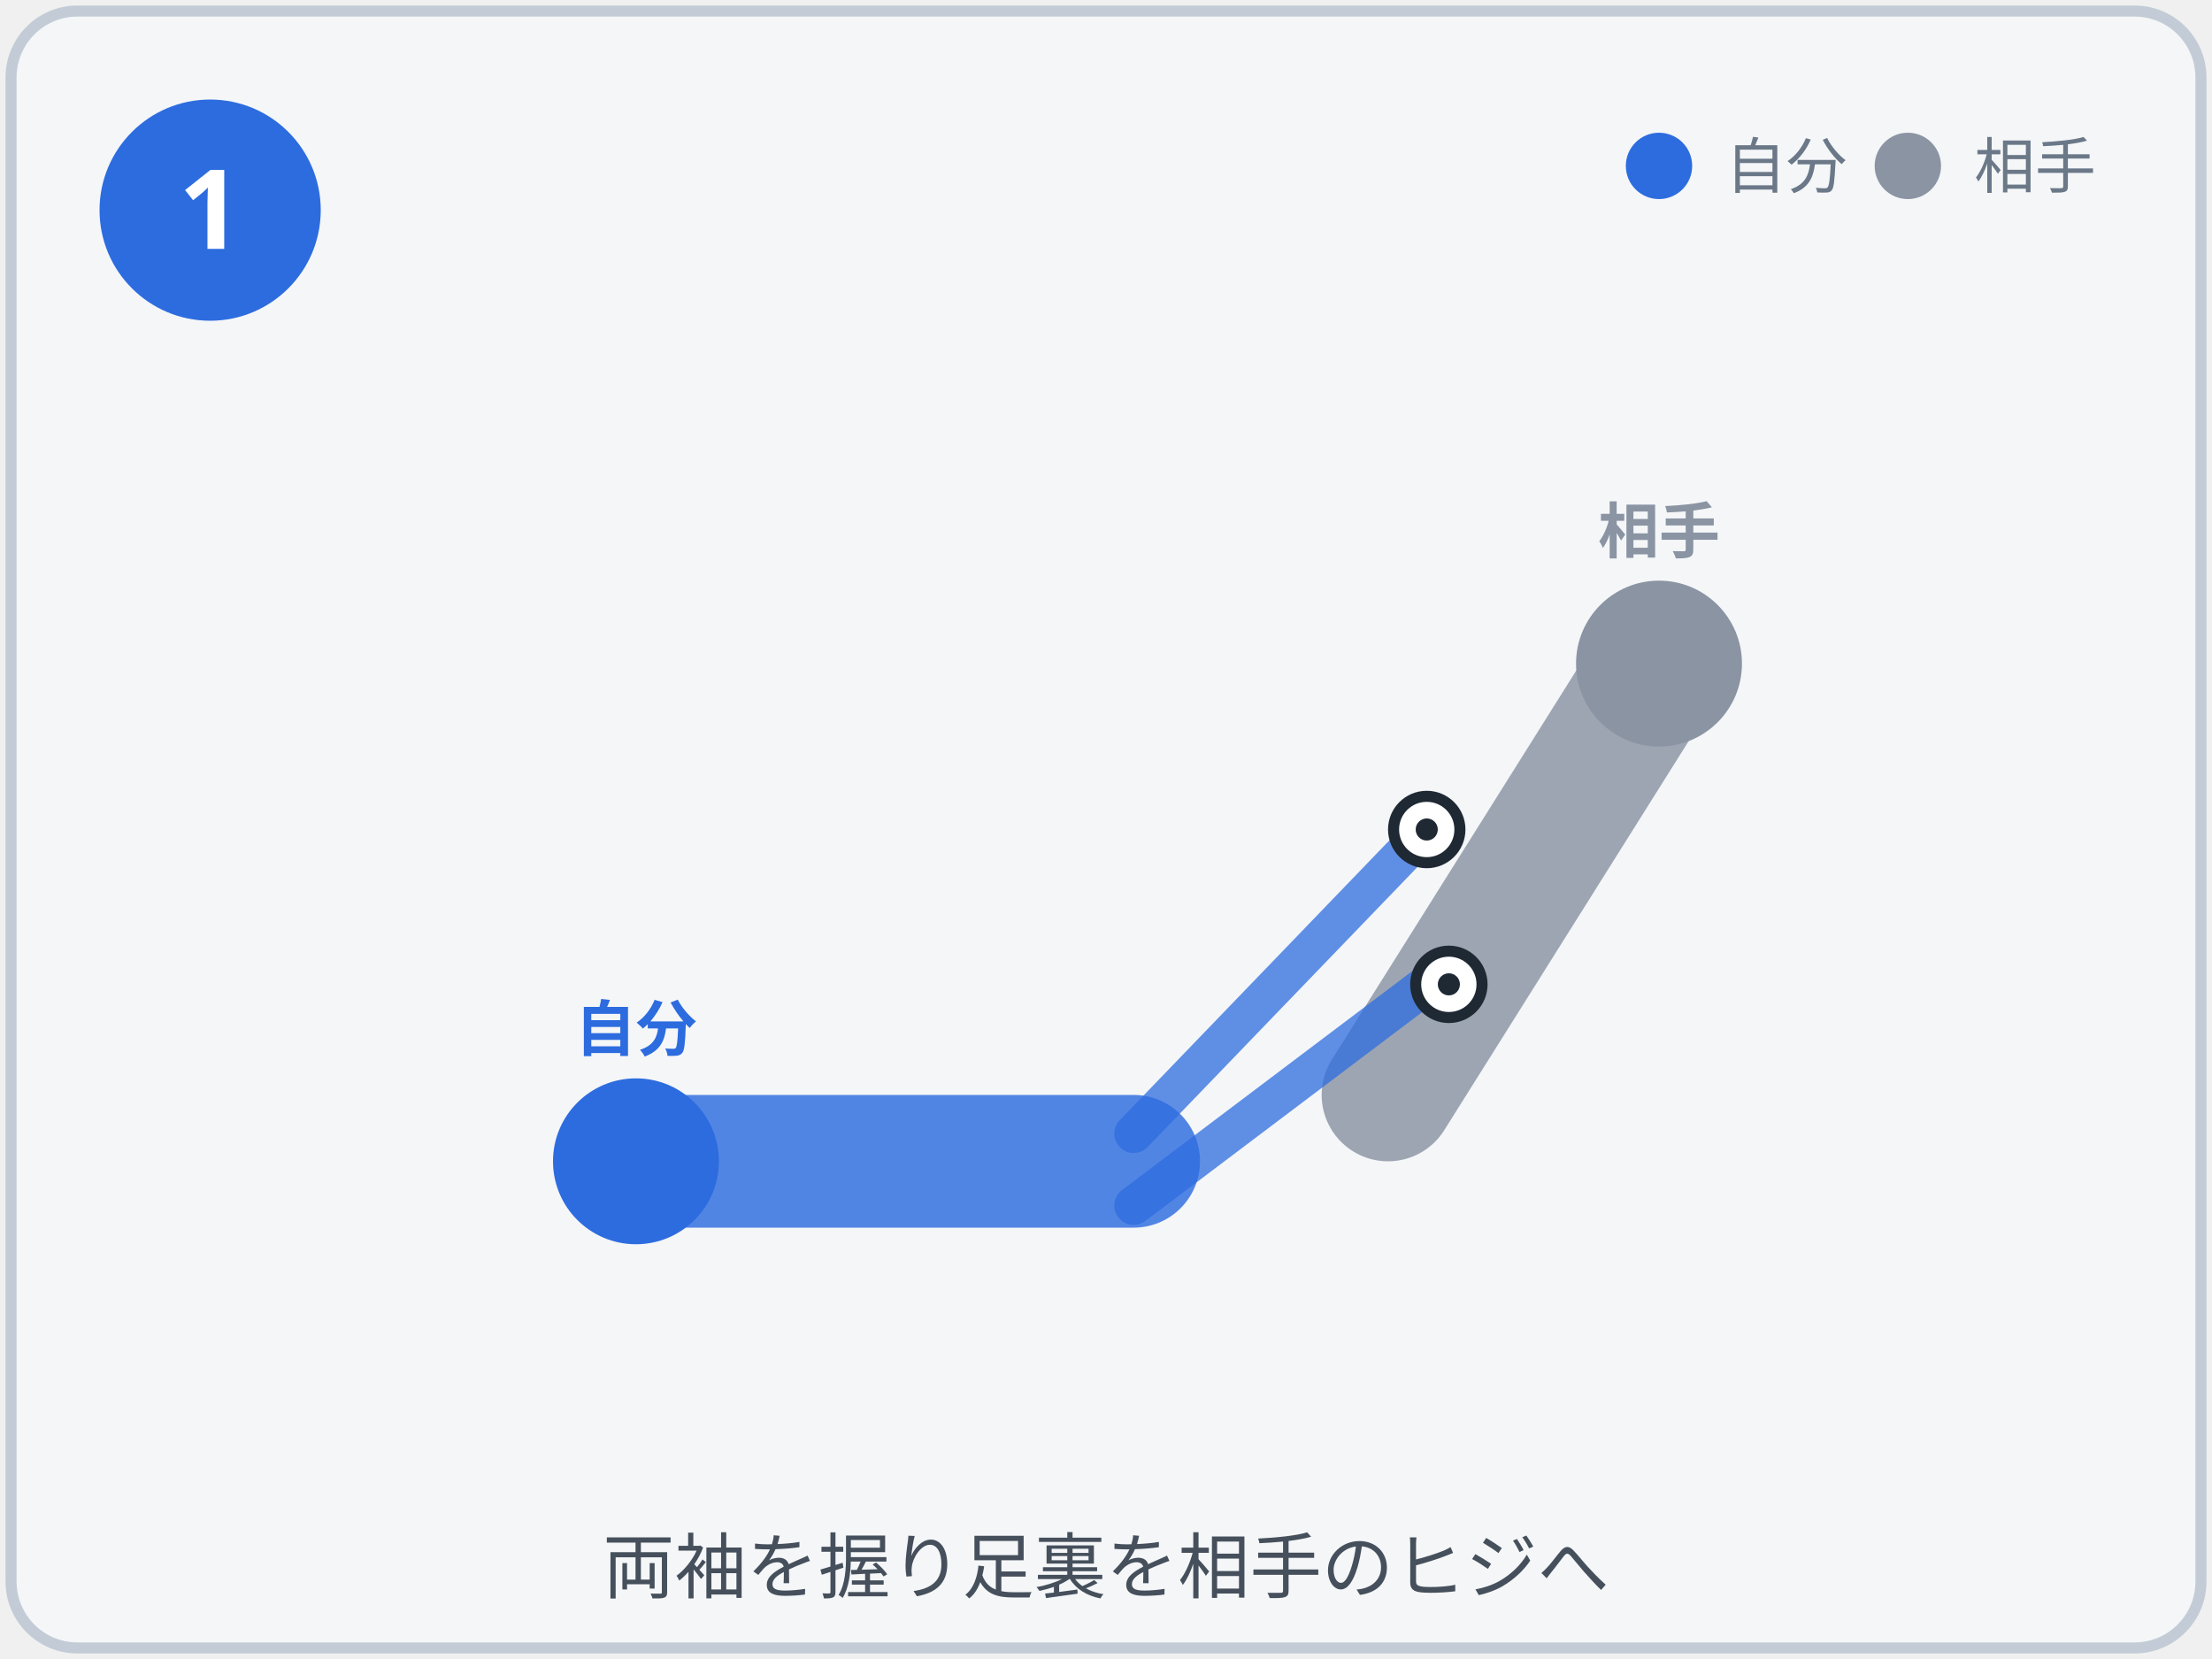
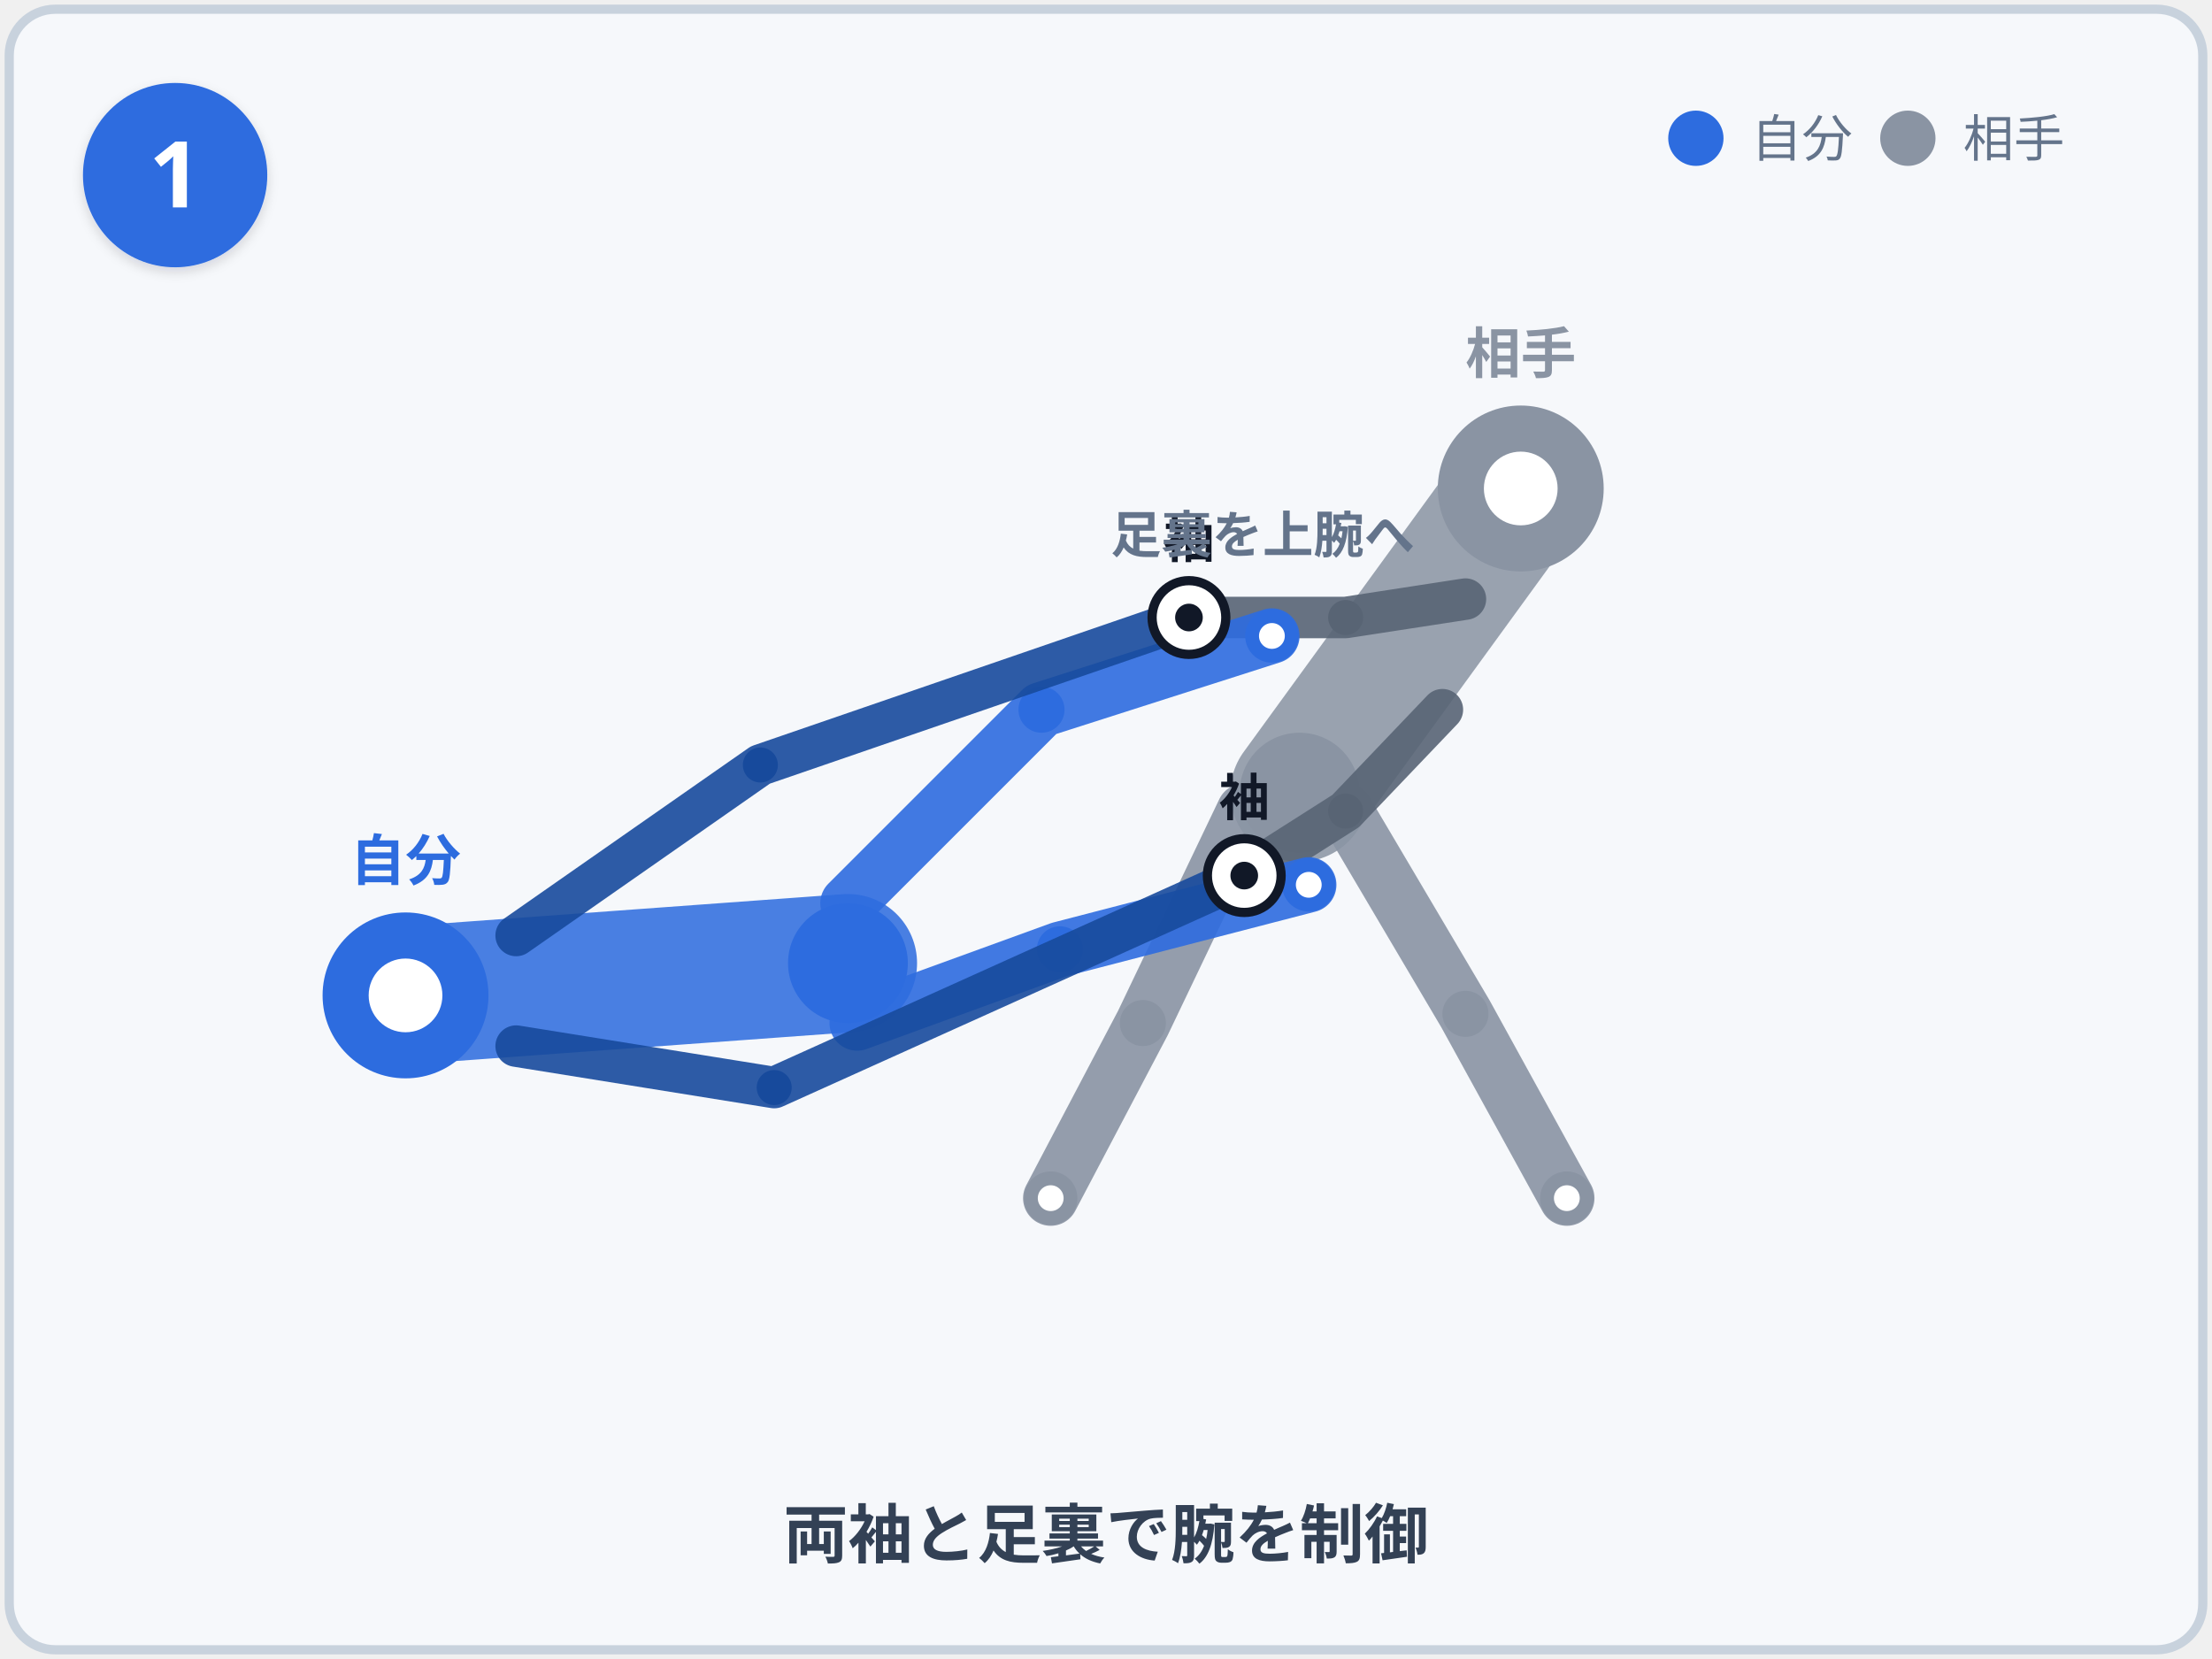
- <svg xmlns="http://www.w3.org/2000/svg" viewBox="0 0 400 300" role="img" aria-label="両袖を握り足裏を相手のヒジへ">
+ <svg xmlns="http://www.w3.org/2000/svg" viewBox="0 0 480 360" role="img" aria-label="両袖と足裏で腕を制御">
  <defs>
-     <marker id="ah" viewBox="0 0 10 10" refX="8" refY="5" markerWidth="7" markerHeight="7" orient="auto-start-reverse">
+     <marker id="ah" viewBox="0 0 10 10" refX="8" refY="5" markerWidth="8" markerHeight="8" orient="auto-start-reverse">
      <path d="M0 0L10 5L0 10z" fill="#e0552b" />
    </marker>
+     <filter id="shadow" x="-10%" y="-10%" width="120%" height="120%">
+       <feDropShadow dx="0" dy="1" stdDeviation="1.2" flood-color="#0f172a" flood-opacity=".15" />
+     </filter>
  </defs>
-   <rect x="2" y="2" width="396" height="296" rx="12" fill="#f4f6f8" stroke="#c3ccd6" stroke-width="2" />
-   <circle cx="38" cy="38" r="20" fill="#2d6cdf" />
-   <text x="38" y="45" font-family="sans-serif" font-size="20" font-weight="bold" fill="#fff" text-anchor="middle">1</text>
+   <rect x="2" y="2" width="476" height="356" rx="10" fill="#f6f8fb" stroke="#c8d2dd" stroke-width="2" />
+   <g filter="url(#shadow)">
+     <circle cx="38" cy="38" r="20" fill="#2d6cdf" />
+     <text x="38" y="45" font-family="sans-serif" font-size="20" font-weight="bold" fill="#fff" text-anchor="middle">1</text>
+   </g>
  <g>
-     <circle cx="300" cy="30" r="6" fill="#2d6cdf" />
-     <text x="312" y="34" font-family="sans-serif" font-size="11" fill="#6b7888">自分</text>
-     <circle cx="345" cy="30" r="6" fill="#8a94a3" />
-     <text x="357" y="34" font-family="sans-serif" font-size="11" fill="#6b7888">相手</text>
+     <circle cx="368" cy="30" r="6" fill="#2d6cdf" />
+     <text x="380" y="34" font-family="sans-serif" font-size="11" fill="#64748b">自分</text>
+     <circle cx="414" cy="30" r="6" fill="#8a94a3" />
+     <text x="426" y="34" font-family="sans-serif" font-size="11" fill="#64748b">相手</text>
  </g>
-   <line x1="115" y1="210" x2="205" y2="210" stroke="#2d6cdf" stroke-width="24" stroke-linecap="round" opacity="0.82" />
-   <circle cx="115" cy="210" r="15" fill="#2d6cdf" />
-   <text x="115" y="190" font-family="sans-serif" font-size="11" font-weight="bold" fill="#2d6cdf" text-anchor="middle">自分</text>
-   <line x1="300" y1="120" x2="251" y2="198" stroke="#8a94a3" stroke-width="24" stroke-linecap="round" opacity="0.82" />
-   <circle cx="300" cy="120" r="15" fill="#8a94a3" />
-   <text x="300" y="100" font-family="sans-serif" font-size="11" font-weight="bold" fill="#8a94a3" text-anchor="middle">相手</text>
-   <line x1="205" y1="205" x2="258" y2="150" stroke="#2d6cdf" stroke-width="7" stroke-linecap="round" opacity="0.75" />
-   <line x1="205" y1="218" x2="262" y2="175" stroke="#2d6cdf" stroke-width="7" stroke-linecap="round" opacity="0.75" />
-   <circle cx="258" cy="150" r="6" fill="#fff" stroke="#1f2933" stroke-width="2" />
-   <circle cx="258" cy="150" r="2" fill="#1f2933" />
-   <circle cx="262" cy="178" r="6" fill="#fff" stroke="#1f2933" stroke-width="2" />
-   <circle cx="262" cy="178" r="2" fill="#1f2933" />
-   <text x="200" y="288" font-family="sans-serif" font-size="13" fill="#46505c" text-anchor="middle">両袖を握り足裏を相手のヒジへ</text>
+   <polyline points="270.0,176.0 248.0,222.0 228.0,260.0" fill="none" stroke="#8a94a3" stroke-width="12" stroke-linecap="round" stroke-linejoin="round" opacity="0.9" />
+   <circle cx="248.0" cy="222.0" r="5.0" fill="#8a94a3" stroke="none" stroke-width="0" />
+   <circle cx="228.0" cy="260.0" r="4.3" fill="#fff" stroke="#8a94a3" stroke-width="3" />
+   <polyline points="292.0,176.0 318.0,220.0 340.0,260.0" fill="none" stroke="#8a94a3" stroke-width="12" stroke-linecap="round" stroke-linejoin="round" opacity="0.9" />
+   <circle cx="318.0" cy="220.0" r="5.0" fill="#8a94a3" stroke="none" stroke-width="0" />
+   <circle cx="340.0" cy="260.0" r="4.3" fill="#fff" stroke="#8a94a3" stroke-width="3" />
+   <polyline points="330.0,106.0 282.0,172.0" fill="none" stroke="#8a94a3" stroke-width="30" stroke-linecap="round" stroke-linejoin="round" opacity="0.86" />
+   <circle cx="282.0" cy="172.0" r="13.0" fill="#8a94a3" stroke="none" stroke-width="0" />
+   <polyline points="318.0,130.0 292.0,134.0 258.0,134.0" fill="none" stroke="#586474" stroke-width="9" stroke-linecap="round" stroke-linejoin="round" opacity="0.9" />
+   <circle cx="292.0" cy="134.0" r="3.8" fill="#586474" stroke="none" stroke-width="0" />
+   <circle cx="258.0" cy="134.0" r="3.2" fill="#fff" stroke="#586474" stroke-width="3" />
+   <polyline points="313.0,154.0 292.0,176.0 270.0,190.0" fill="none" stroke="#586474" stroke-width="9" stroke-linecap="round" stroke-linejoin="round" opacity="0.9" />
+   <circle cx="292.0" cy="176.0" r="3.8" fill="#586474" stroke="none" stroke-width="0" />
+   <circle cx="270.0" cy="190.0" r="3.2" fill="#fff" stroke="#586474" stroke-width="3" />
+   <circle cx="330.0" cy="106.0" r="18.0" fill="#8a94a3" stroke="none" stroke-width="0" />
+   <circle cx="330.0" cy="106.0" r="8.0" fill="#ffffff" stroke="none" stroke-width="0" />
+   <text x="330.0" y="81.0" font-family="sans-serif" font-size="12" font-weight="700" fill="#8a94a3" text-anchor="middle">相手</text>
+   <polyline points="184.0,196.0 226.0,154.0 276.0,138.0" fill="none" stroke="#2d6cdf" stroke-width="12" stroke-linecap="round" stroke-linejoin="round" opacity="0.9" />
+   <circle cx="226.0" cy="154.0" r="5.0" fill="#2d6cdf" stroke="none" stroke-width="0" />
+   <circle cx="276.0" cy="138.0" r="4.3" fill="#fff" stroke="#2d6cdf" stroke-width="3" />
+   <polyline points="186.0,222.0 230.0,206.0 284.0,192.0" fill="none" stroke="#2d6cdf" stroke-width="12" stroke-linecap="round" stroke-linejoin="round" opacity="0.9" />
+   <circle cx="230.0" cy="206.0" r="5.0" fill="#2d6cdf" stroke="none" stroke-width="0" />
+   <circle cx="284.0" cy="192.0" r="4.3" fill="#fff" stroke="#2d6cdf" stroke-width="3" />
+   <polyline points="88.0,216.0 184.0,209.0" fill="none" stroke="#2d6cdf" stroke-width="30" stroke-linecap="round" stroke-linejoin="round" opacity="0.86" />
+   <circle cx="184.0" cy="209.0" r="13.0" fill="#2d6cdf" stroke="none" stroke-width="0" />
+   <polyline points="112.0,203.0 165.0,166.0 258.0,134.0" fill="none" stroke="#174a9c" stroke-width="9" stroke-linecap="round" stroke-linejoin="round" opacity="0.9" />
+   <circle cx="165.0" cy="166.0" r="3.8" fill="#174a9c" stroke="none" stroke-width="0" />
+   <circle cx="258.0" cy="134.0" r="3.2" fill="#fff" stroke="#174a9c" stroke-width="3" />
+   <polyline points="112.0,227.0 168.0,236.0 270.0,190.0" fill="none" stroke="#174a9c" stroke-width="9" stroke-linecap="round" stroke-linejoin="round" opacity="0.9" />
+   <circle cx="168.0" cy="236.0" r="3.8" fill="#174a9c" stroke="none" stroke-width="0" />
+   <circle cx="270.0" cy="190.0" r="3.2" fill="#fff" stroke="#174a9c" stroke-width="3" />
+   <circle cx="88.0" cy="216.0" r="18.0" fill="#2d6cdf" stroke="none" stroke-width="0" />
+   <circle cx="88.0" cy="216.0" r="8.0" fill="#ffffff" stroke="none" stroke-width="0" />
+   <text x="88.0" y="191.0" font-family="sans-serif" font-size="12" font-weight="700" fill="#2d6cdf" text-anchor="middle">自分</text>
+   <circle cx="258.0" cy="134.0" r="8.0" fill="#fff" stroke="#111827" stroke-width="2" />
+   <circle cx="258.0" cy="134.0" r="3.0" fill="#111827" stroke="none" stroke-width="0" />
+   <text x="258.0" y="121.0" font-family="sans-serif" font-size="11" font-weight="700" fill="#111827" text-anchor="middle">袖</text>
+   <circle cx="270.0" cy="190.0" r="8.0" fill="#fff" stroke="#111827" stroke-width="2" />
+   <circle cx="270.0" cy="190.0" r="3.0" fill="#111827" stroke="none" stroke-width="0" />
+   <text x="270.0" y="177.0" font-family="sans-serif" font-size="11" font-weight="700" fill="#111827" text-anchor="middle">袖</text>
+   <text x="274.0" y="120.0" font-family="sans-serif" font-size="11" font-weight="700" fill="#64748b" text-anchor="middle">足裏を上腕へ</text>
+   <text x="240" y="338" font-family="sans-serif" font-size="14" font-weight="700" fill="#334155" text-anchor="middle">両袖と足裏で腕を制御</text>
</svg>
